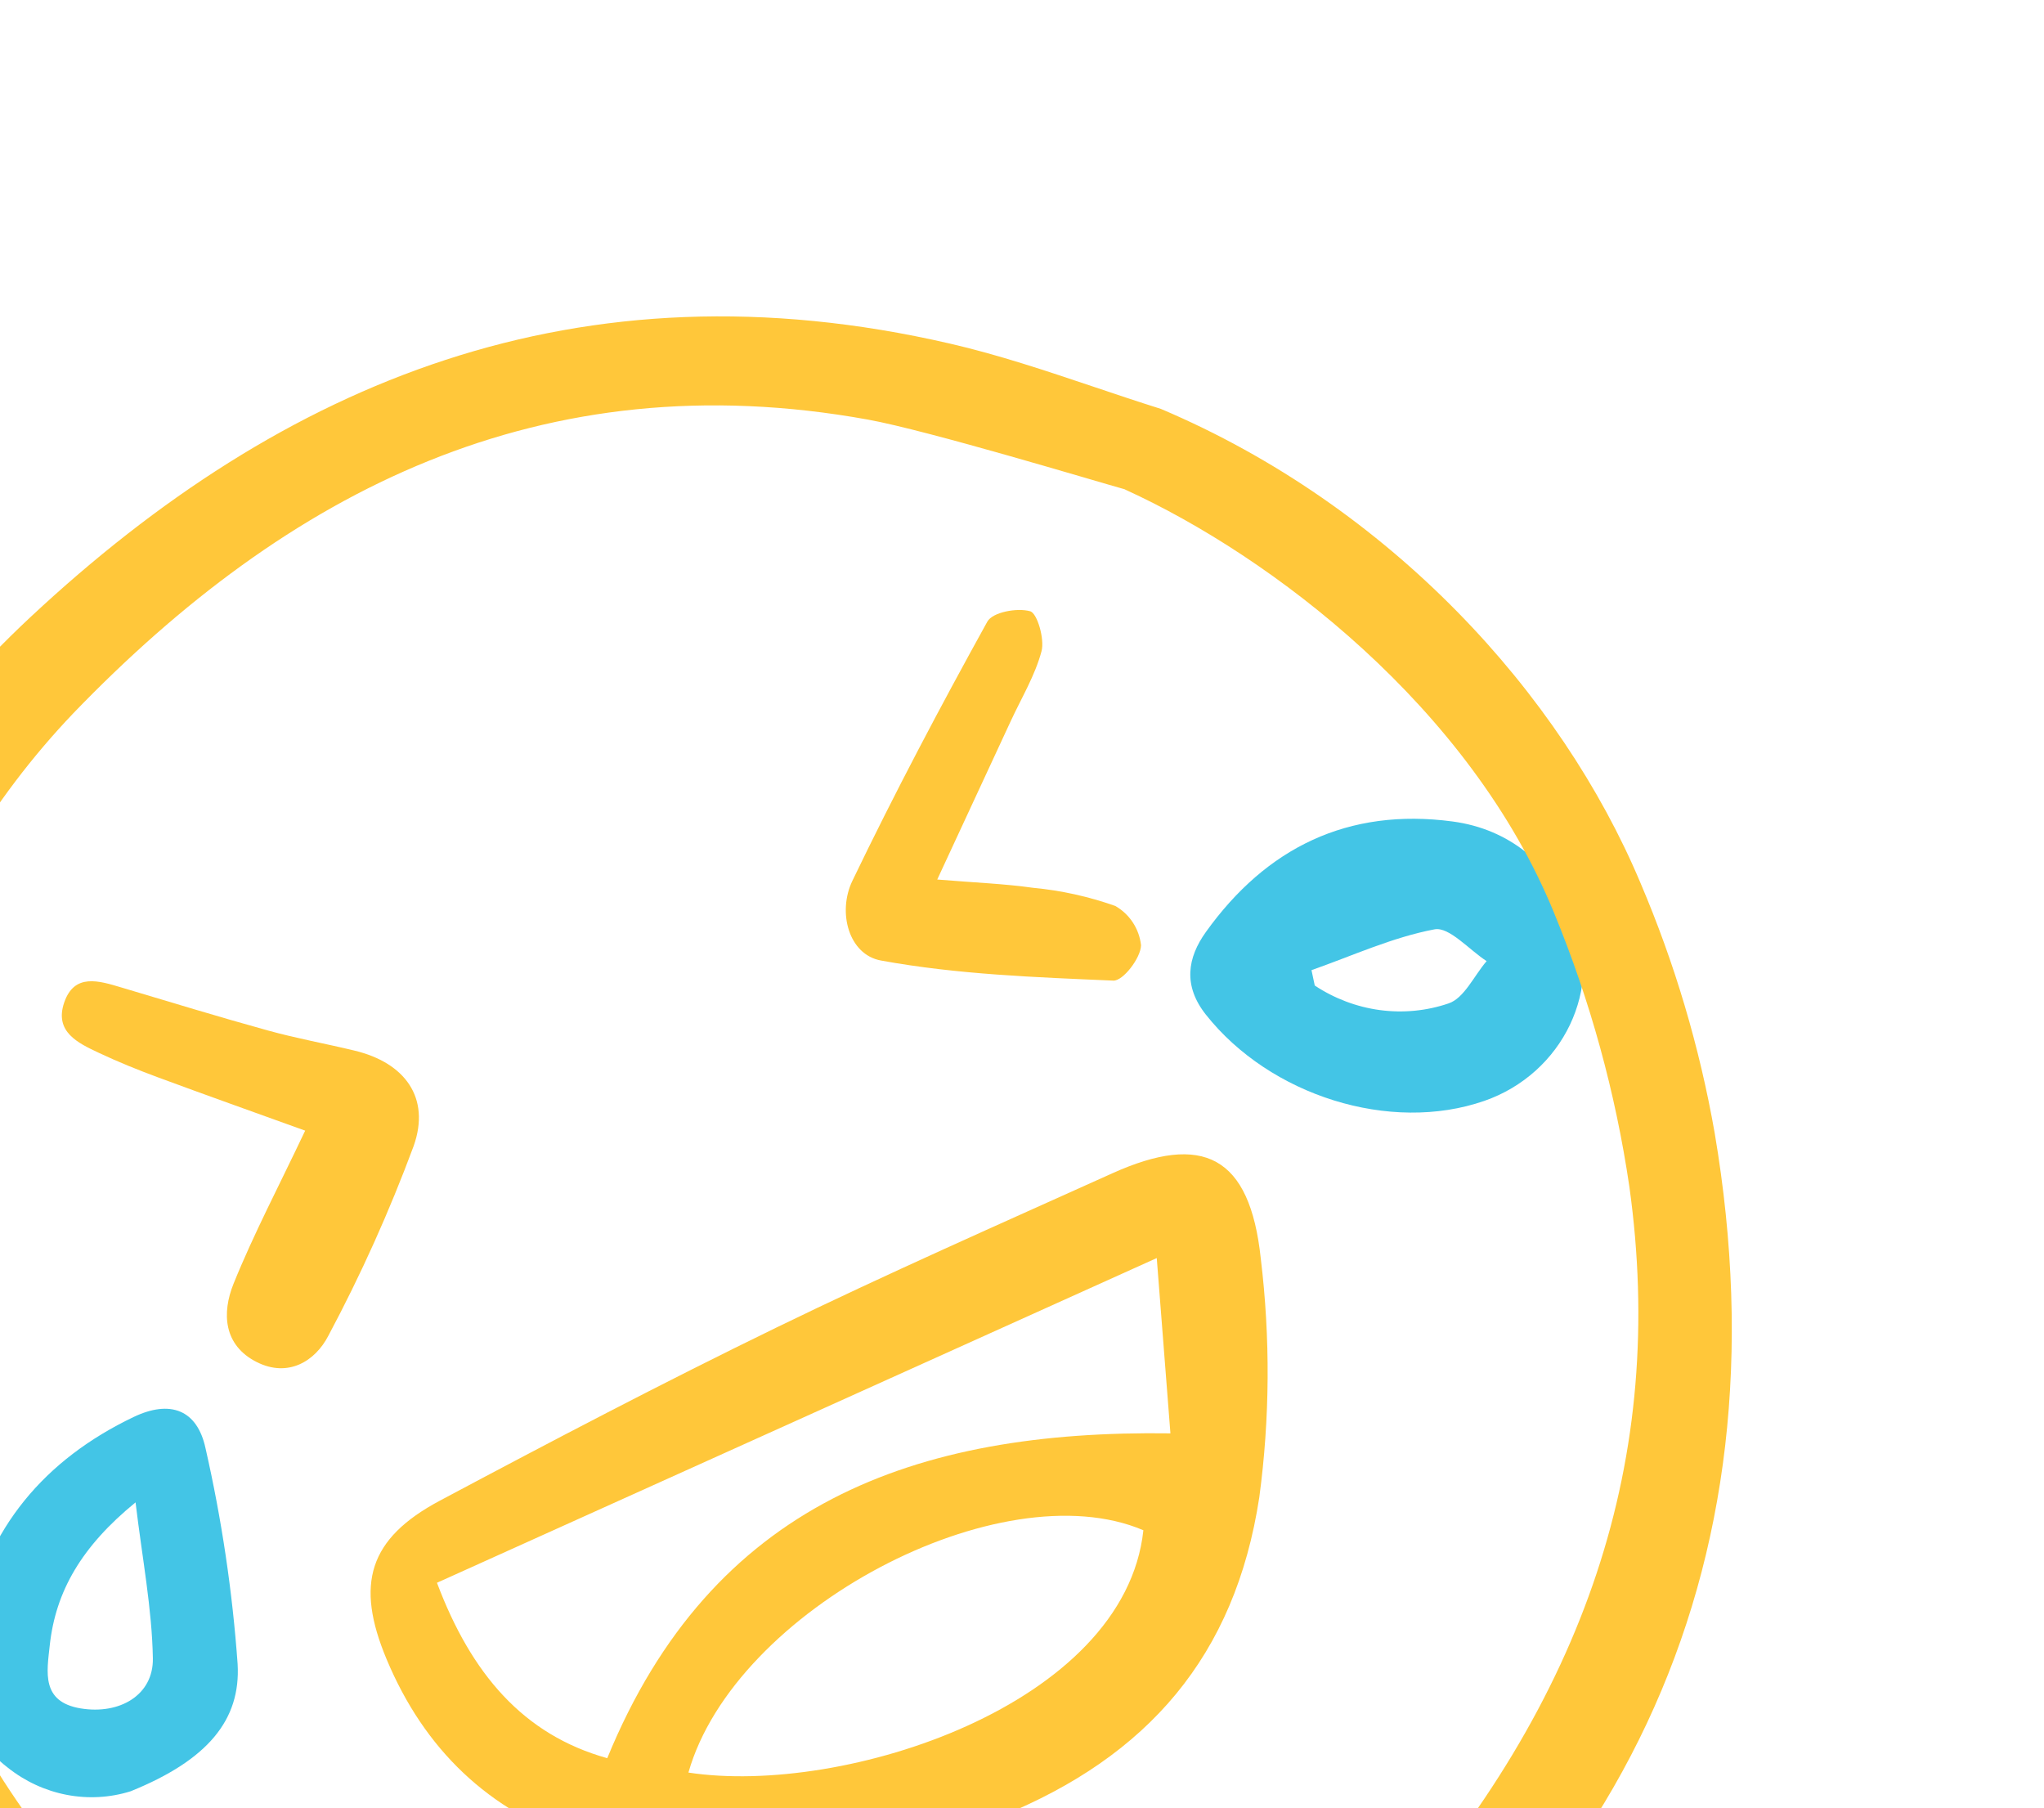
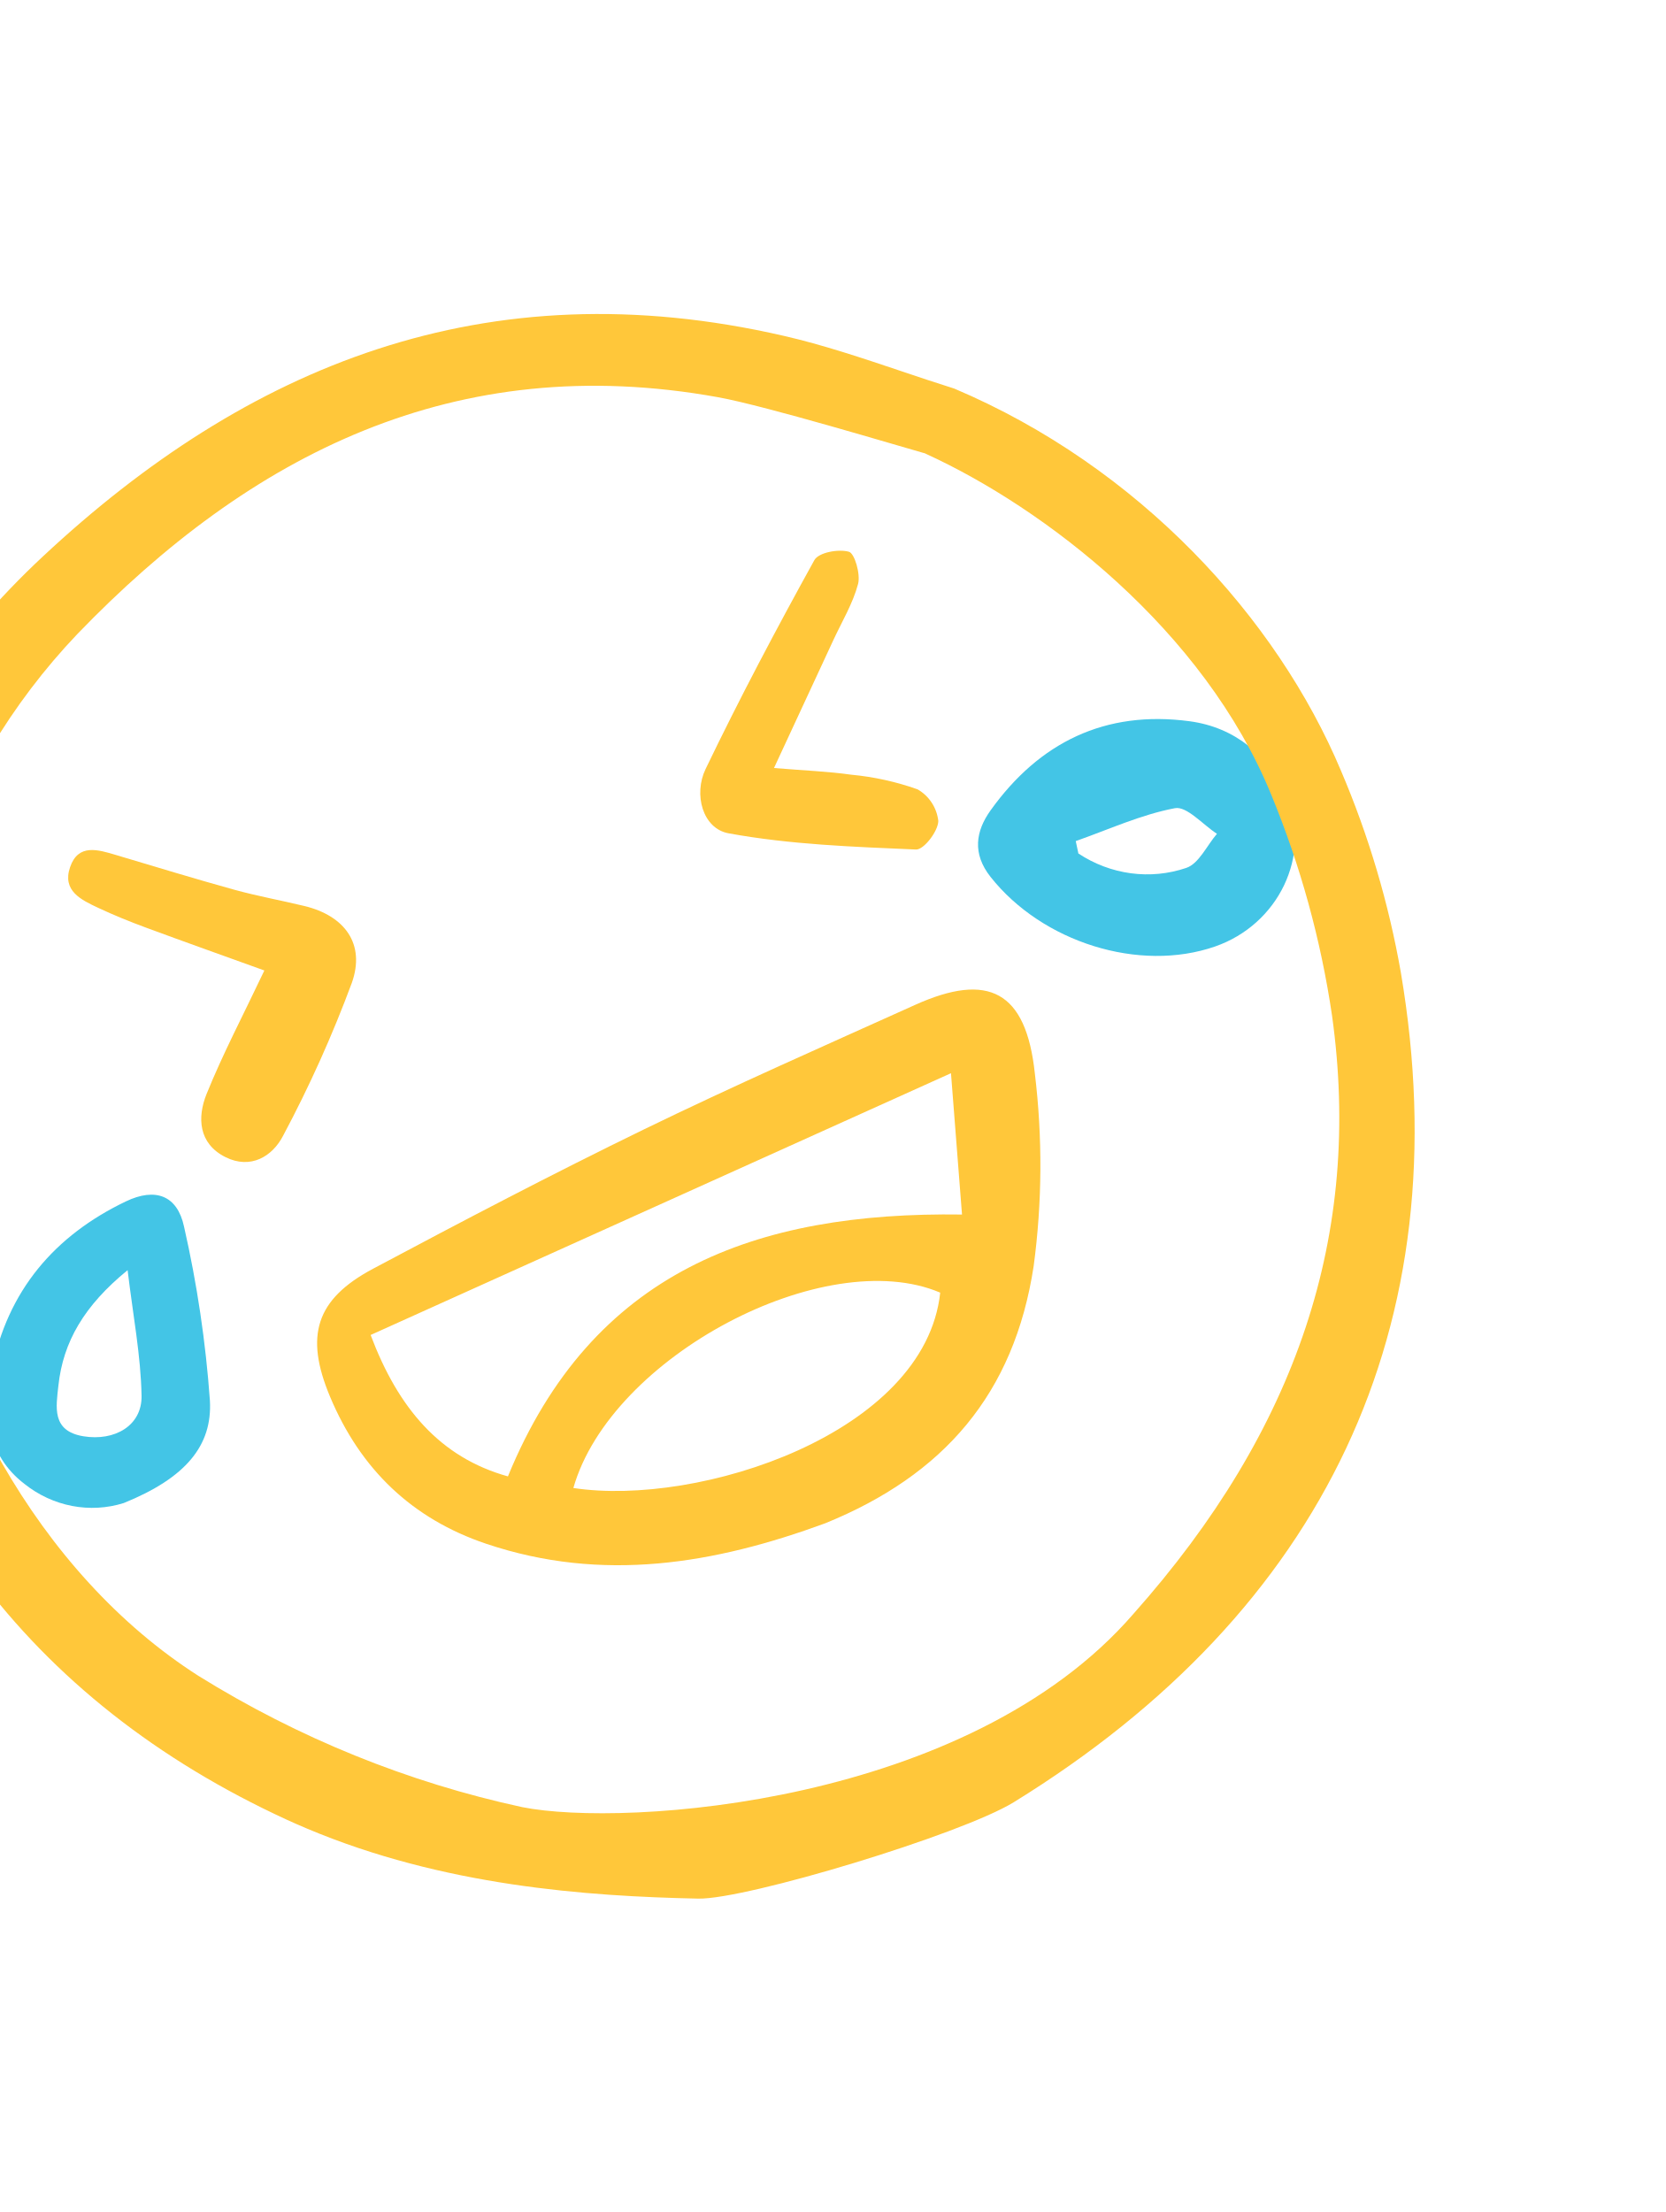
- <svg xmlns="http://www.w3.org/2000/svg" width="259" height="229" viewBox="0 0 259 229" fill="none">
-   <path d="M126.803 230.119C109.452 236.491 91.84 239.504 73.513 233.33C61.91 229.419 53.779 221.657 48.985 210.207C44.996 200.678 46.721 194.927 55.743 190.119C69.833 182.613 83.99 175.189 98.348 168.206C112.394 161.373 126.699 155.071 140.944 148.649C152.429 143.474 158.375 146.446 159.755 159.434C160.975 169.511 160.913 179.681 159.569 189.69C156.506 209.807 145.423 222.549 126.803 230.119ZM76.946 222.749C90.179 190.466 115.936 181.14 148.307 181.596C147.781 174.849 147.256 168.122 146.575 159.387L55.369 200.525C59.704 212.039 66.286 219.775 76.946 222.749ZM87.232 224.571C106.941 227.574 142.512 216.013 144.88 193.871C126.81 186.174 93.113 203.885 87.232 224.571Z" fill="#FFC73A" />
-   <path d="M199.323 115.545C203.337 125.216 197.996 136.029 188.082 139.474C176.161 143.616 160.912 138.807 152.793 128.538C149.882 124.857 150.47 121.332 152.795 118.085C160.457 107.383 170.818 102.317 184.044 104.073C191.37 105.05 196.33 109.546 199.323 115.545ZM166.183 122.912L166.596 124.859C169.095 126.512 171.916 127.576 174.849 127.969C177.783 128.362 180.752 128.076 183.535 127.13C185.526 126.48 186.78 123.614 188.374 121.766C186.153 120.329 183.627 117.39 181.772 117.74C176.432 118.749 171.36 121.092 166.183 122.911L166.183 122.912Z" fill="#43C5E6" />
-   <path d="M16.564 226.937C13.948 227.758 11.162 227.913 8.447 227.391C5.733 226.869 3.17 225.684 0.979 223.939C-4.968 219.382 -5.477 212.778 -4.18 206.122C-1.735 193.543 5.744 184.876 16.914 179.53C21.531 177.321 24.99 178.564 26.048 183.509C28.095 192.506 29.453 201.638 30.11 210.822C30.519 217.9 26.323 222.986 16.564 226.937ZM17.177 190.339C10.365 195.896 7.04 201.588 6.3 208.486C5.942 211.826 5.192 215.613 10.227 216.442C15.131 217.25 19.454 214.781 19.37 210.087C19.257 203.781 18.03 197.475 17.176 190.334L17.177 190.339Z" fill="#43C5E6" />
-   <path d="M38.669 143.244C32.09 140.869 26.038 138.721 20.014 136.491C17.486 135.556 14.977 134.541 12.534 133.391C9.888 132.147 6.861 130.732 8.134 127.015C9.419 123.262 12.522 124.253 15.368 125.102C21.559 126.947 27.738 128.839 33.961 130.558C37.587 131.56 41.292 132.225 44.951 133.111C51.291 134.639 54.583 139.062 52.418 145.185C49.355 153.44 45.748 161.465 41.619 169.205C39.939 172.473 36.504 174.555 32.546 172.57C28.293 170.436 28.108 166.317 29.59 162.647C32.144 156.33 35.33 150.291 38.669 143.244Z" fill="#FFC73A" />
-   <path d="M118.76 111.429C123.547 111.824 127.259 111.962 130.927 112.481C134.462 112.813 137.952 113.585 141.32 114.778C142.213 115.286 142.977 116.004 143.545 116.871C144.114 117.738 144.47 118.729 144.584 119.759C144.548 121.374 142.3 124.29 141.077 124.237C131.235 123.81 121.303 123.463 111.621 121.689C107.525 120.938 106.102 115.553 108.005 111.597C113.359 100.47 119.137 89.552 125.105 78.76C125.775 77.546 128.895 76.977 130.538 77.443C131.438 77.699 132.377 80.971 131.977 82.491C131.159 85.578 129.445 88.398 128.09 91.323C125.092 97.786 122.094 104.244 118.76 111.429Z" fill="#FFC73A" />
-   <path d="M-29.93 180.04C-22.719 225.468 1.529 257.982 42.168 276.688C43.223 277.169 44.292 277.643 45.347 278.085C66.747 287.116 89.33 288.733 106.837 289.099C114.355 289.265 148.232 279.006 156.436 273.954C205.182 243.911 226.706 199.173 217.27 143.54C215.362 132.667 212.207 122.036 207.871 111.868C197.785 87.859 176.176 64.124 147.092 51.802C144.257 50.911 141.403 49.953 138.641 49.023C132.655 47.012 126.465 44.928 120.314 43.518C73.303 32.684 35.84 48.349 3.917 78.129C-24.987 105.085 -36.372 139.376 -29.93 180.04ZM9.271 90.384C36.418 62.218 68.606 45.664 109.997 53.163C117.566 54.538 138.926 60.993 142.248 61.913L142.459 61.967L142.654 62.062C161.137 70.508 186.285 89.607 196.926 115.67C201.508 126.801 204.711 138.448 206.46 150.335C211.238 184.601 201.032 215.361 175.247 244.35C149.268 274.372 95.317 277.933 79.206 274.726C61.257 270.848 44.035 263.865 28.291 254.083C3.341 238.125 -13.788 207.27 -17.98 174.214C-19.864 158.93 -18.395 143.478 -13.682 128.978C-8.968 114.479 -1.128 101.295 9.271 90.384Z" fill="#FFC73A" />
+ <svg xmlns="http://www.w3.org/2000/svg" width="259" height="344" viewBox="0 0 335 420" fill="none">
+   <path d="M165.991 293.94C143.782 302.095 121.238 305.953 97.779 298.05C82.928 293.043 72.519 283.107 66.383 268.452C61.277 256.255 63.485 248.894 75.033 242.74C93.069 233.132 111.19 223.629 129.568 214.69C147.547 205.944 165.858 197.878 184.091 189.657C198.792 183.034 206.403 186.838 208.169 203.463C209.731 216.362 209.651 229.379 207.931 242.19C204.01 267.941 189.824 284.25 165.991 293.94ZM102.174 284.505C119.112 243.183 152.081 231.246 193.516 231.831C192.843 223.194 192.17 214.584 191.298 203.403L74.555 256.059C80.103 270.797 88.528 280.7 102.174 284.505ZM115.339 286.838C140.567 290.682 186.098 275.884 189.13 247.541C165.999 237.689 122.868 260.36 115.339 286.838Z" fill="#FFC73A" />
+   <path d="M258.816 147.285C263.954 159.663 257.118 173.505 244.427 177.914C229.168 183.216 209.65 177.06 199.257 163.916C195.532 159.204 196.285 154.692 199.26 150.536C209.068 136.837 222.33 130.352 239.259 132.601C248.635 133.851 254.985 139.606 258.816 147.285ZM216.397 156.714L216.926 159.206C220.123 161.323 223.735 162.684 227.49 163.187C231.245 163.691 235.045 163.324 238.608 162.114C241.155 161.281 242.761 157.613 244.801 155.247C241.959 153.408 238.725 149.646 236.35 150.094C229.515 151.386 223.024 154.385 216.396 156.712L216.397 156.714Z" fill="#43C5E6" />
+   <path d="M24.885 289.867C21.536 290.917 17.97 291.117 14.495 290.448C11.02 289.78 7.74 288.263 4.936 286.029C-2.676 280.196 -3.328 271.743 -1.668 263.223C1.462 247.122 11.034 236.028 25.332 229.186C31.242 226.358 35.67 227.95 37.024 234.279C39.644 245.795 41.383 257.484 42.223 269.239C42.746 278.3 37.375 284.809 24.885 289.867ZM25.67 243.021C16.95 250.134 12.694 257.42 11.746 266.25C11.289 270.524 10.329 275.372 16.773 276.433C23.051 277.467 28.583 274.307 28.476 268.298C28.331 260.226 26.761 252.155 25.668 243.015L25.67 243.021Z" fill="#43C5E6" />
+   <path d="M53.179 182.739C44.758 179.699 37.012 176.95 29.3 174.096C26.065 172.899 22.853 171.6 19.726 170.128C16.34 168.535 12.465 166.723 14.095 161.966C15.739 157.162 19.71 158.431 23.354 159.517C31.278 161.879 39.188 164.301 47.152 166.502C51.794 167.784 56.536 168.635 61.22 169.769C69.334 171.725 73.549 177.387 70.777 185.223C66.857 195.79 62.239 206.062 56.955 215.969C54.804 220.153 50.408 222.818 45.341 220.276C39.897 217.545 39.66 212.273 41.557 207.576C44.827 199.489 48.905 191.76 53.179 182.739Z" fill="#FFC73A" />
+   <path d="M155.695 142.016C161.823 142.522 166.574 142.699 171.268 143.363C175.793 143.788 180.261 144.776 184.572 146.303C185.715 146.953 186.692 147.872 187.42 148.982C188.148 150.092 188.604 151.361 188.75 152.678C188.704 154.746 185.826 158.479 184.26 158.41C171.663 157.864 158.95 157.42 146.557 155.149C141.315 154.188 139.492 147.295 141.928 142.232C148.781 127.988 156.178 114.014 163.816 100.199C164.675 98.645 168.668 97.918 170.771 98.514C171.923 98.842 173.125 103.03 172.613 104.976C171.566 108.926 169.372 112.537 167.638 116.28C163.8 124.553 159.962 132.819 155.695 142.016Z" fill="#FFC73A" />
+   <path d="M-34.627 229.839C-25.398 287.987 5.64 329.604 57.658 353.548C59.008 354.164 60.376 354.77 61.726 355.335C89.119 366.896 118.025 368.966 140.434 369.434C150.057 369.647 193.42 356.515 203.921 350.048C266.315 311.593 293.866 254.329 281.788 183.118C279.346 169.201 275.308 155.594 269.757 142.578C256.848 111.846 229.187 81.466 191.961 65.693C188.332 64.554 184.678 63.326 181.143 62.136C173.481 59.562 165.558 56.895 157.685 55.09C97.511 41.223 49.557 61.274 8.697 99.392C-28.3 133.897 -42.873 177.789 -34.627 229.839ZM15.549 115.078C50.297 79.026 91.499 57.838 144.478 67.436C154.167 69.196 181.508 77.459 185.761 78.636L186.03 78.705L186.28 78.827C209.938 89.638 242.127 114.084 255.748 147.445C261.612 161.693 265.712 176.6 267.951 191.817C274.067 235.677 261.003 275.049 227.999 312.155C194.746 350.584 125.688 355.141 105.065 351.037C82.092 346.073 60.047 337.135 39.895 324.613C7.959 304.188 -13.966 264.693 -19.332 222.382C-21.743 202.818 -19.863 183.039 -13.83 164.479C-7.797 145.92 2.239 129.045 15.549 115.078Z" fill="#FFC73A" />
</svg>
